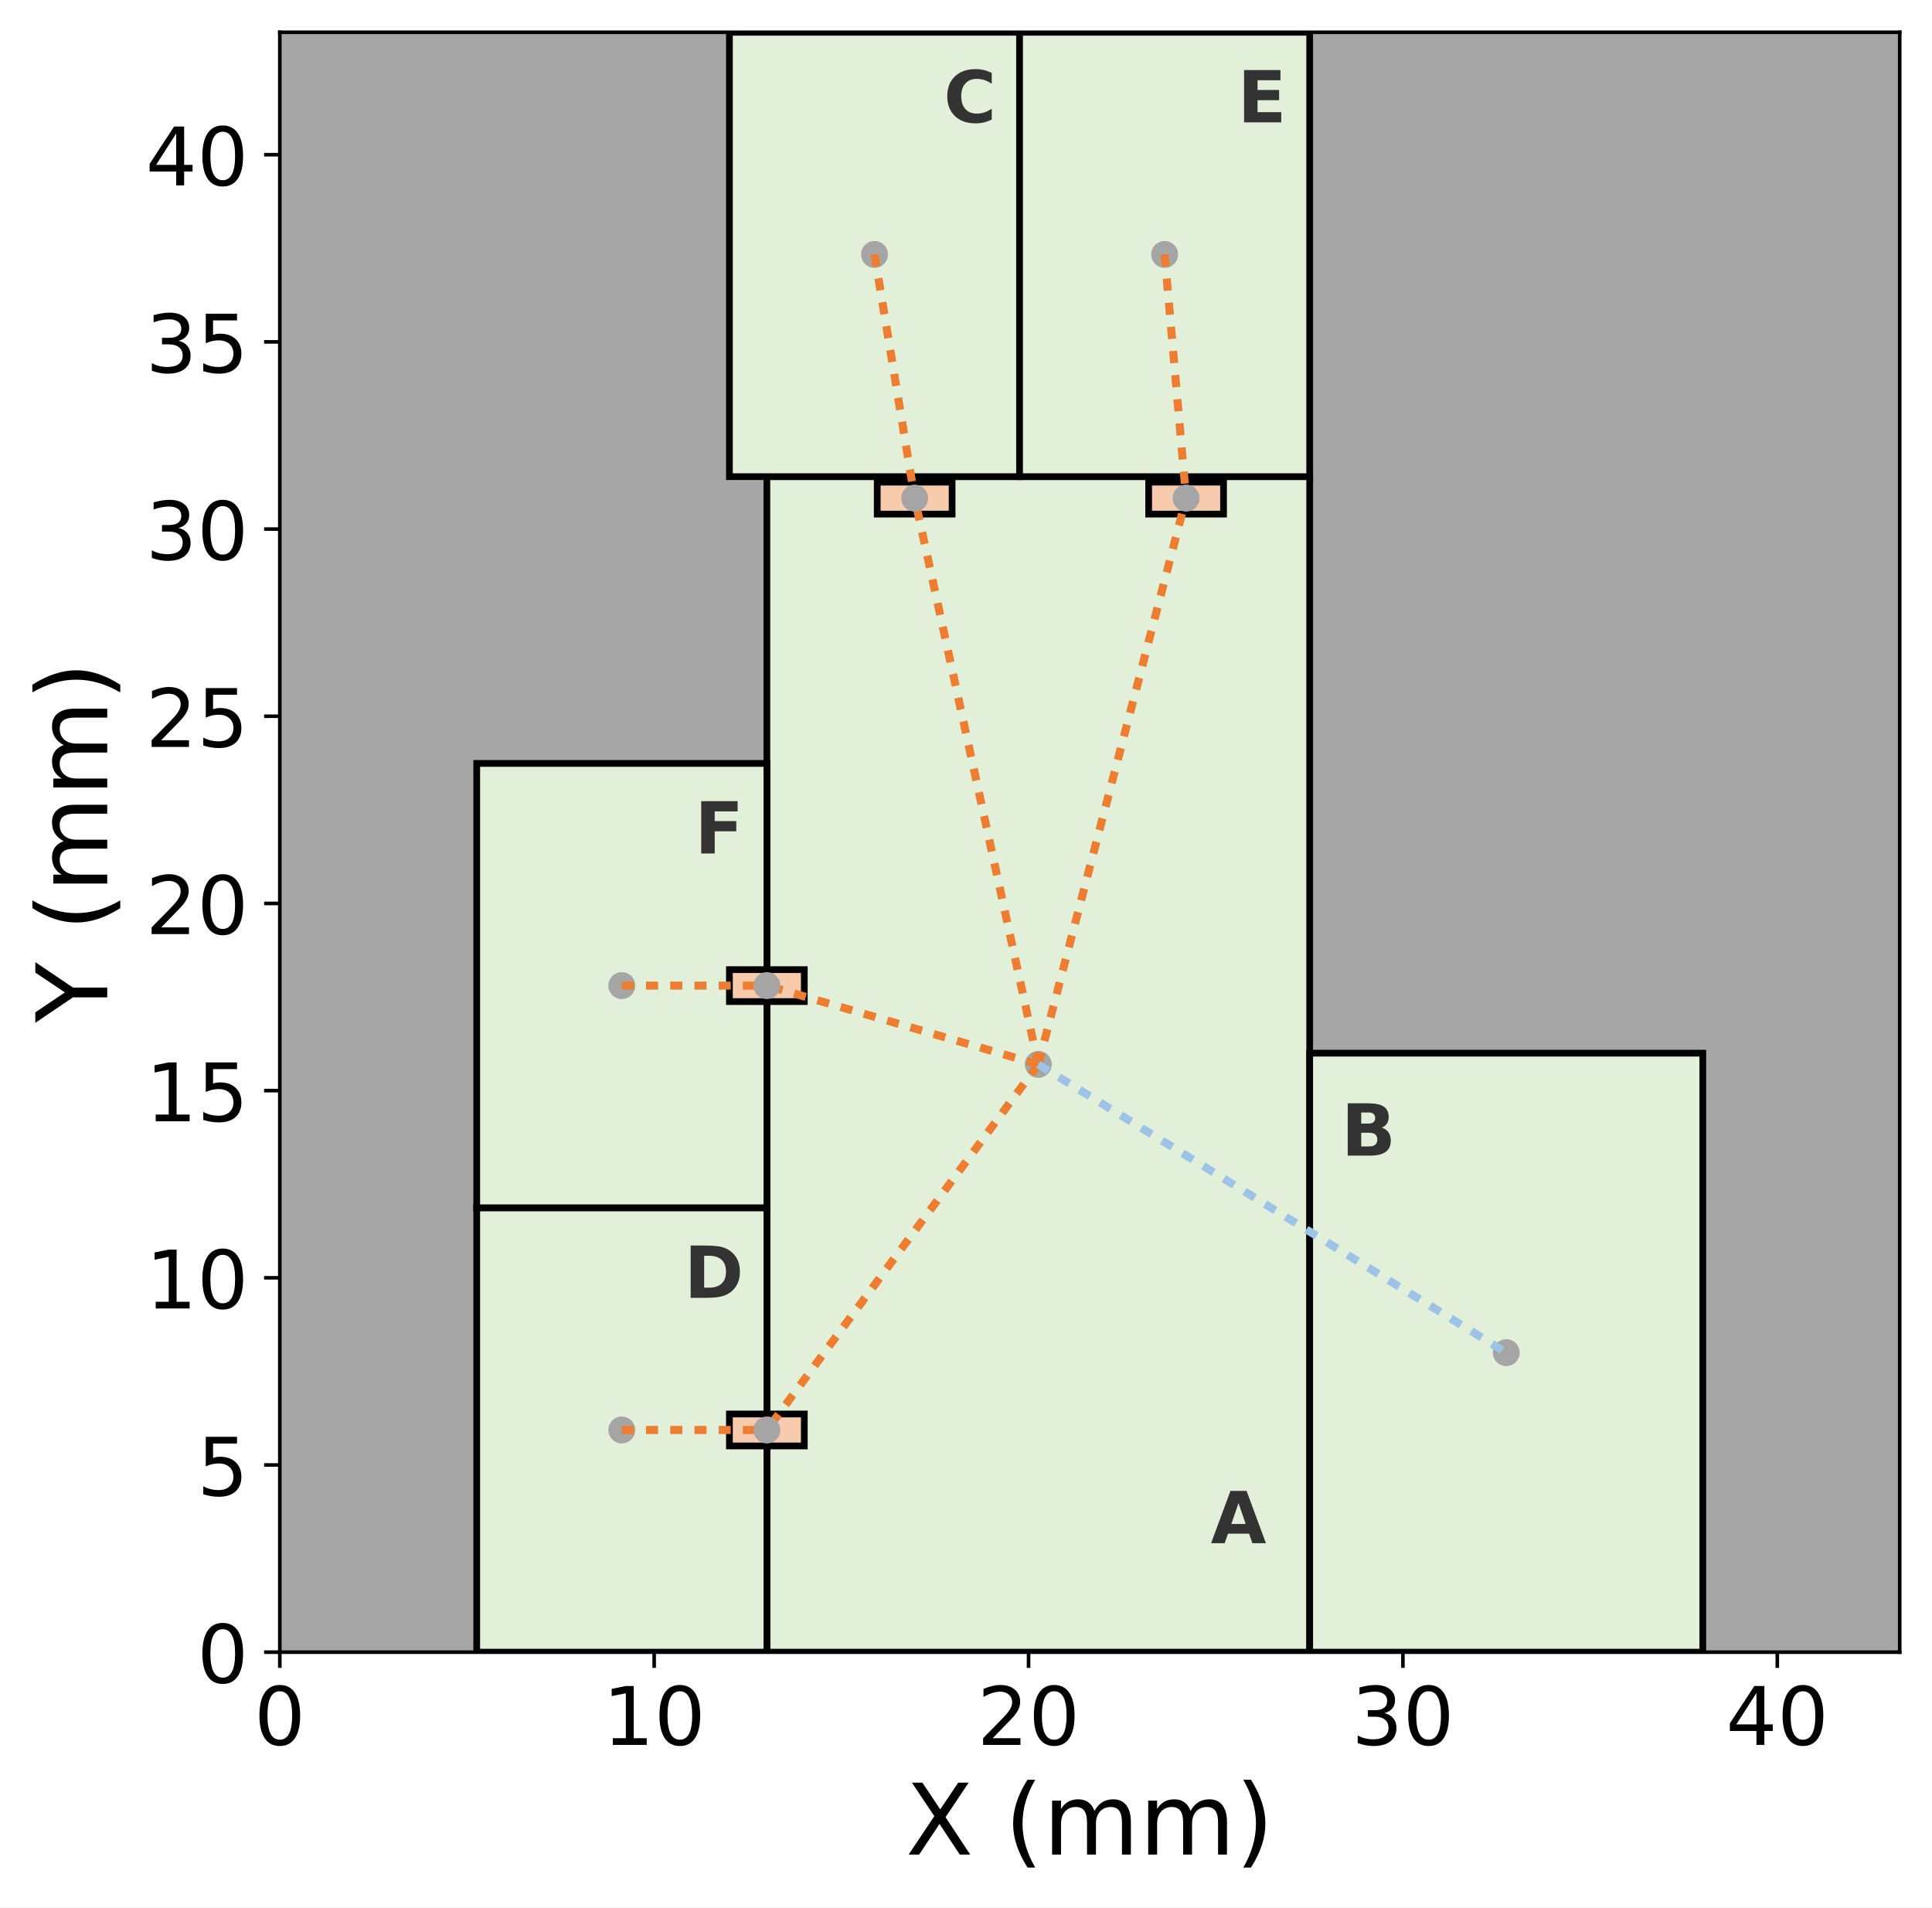
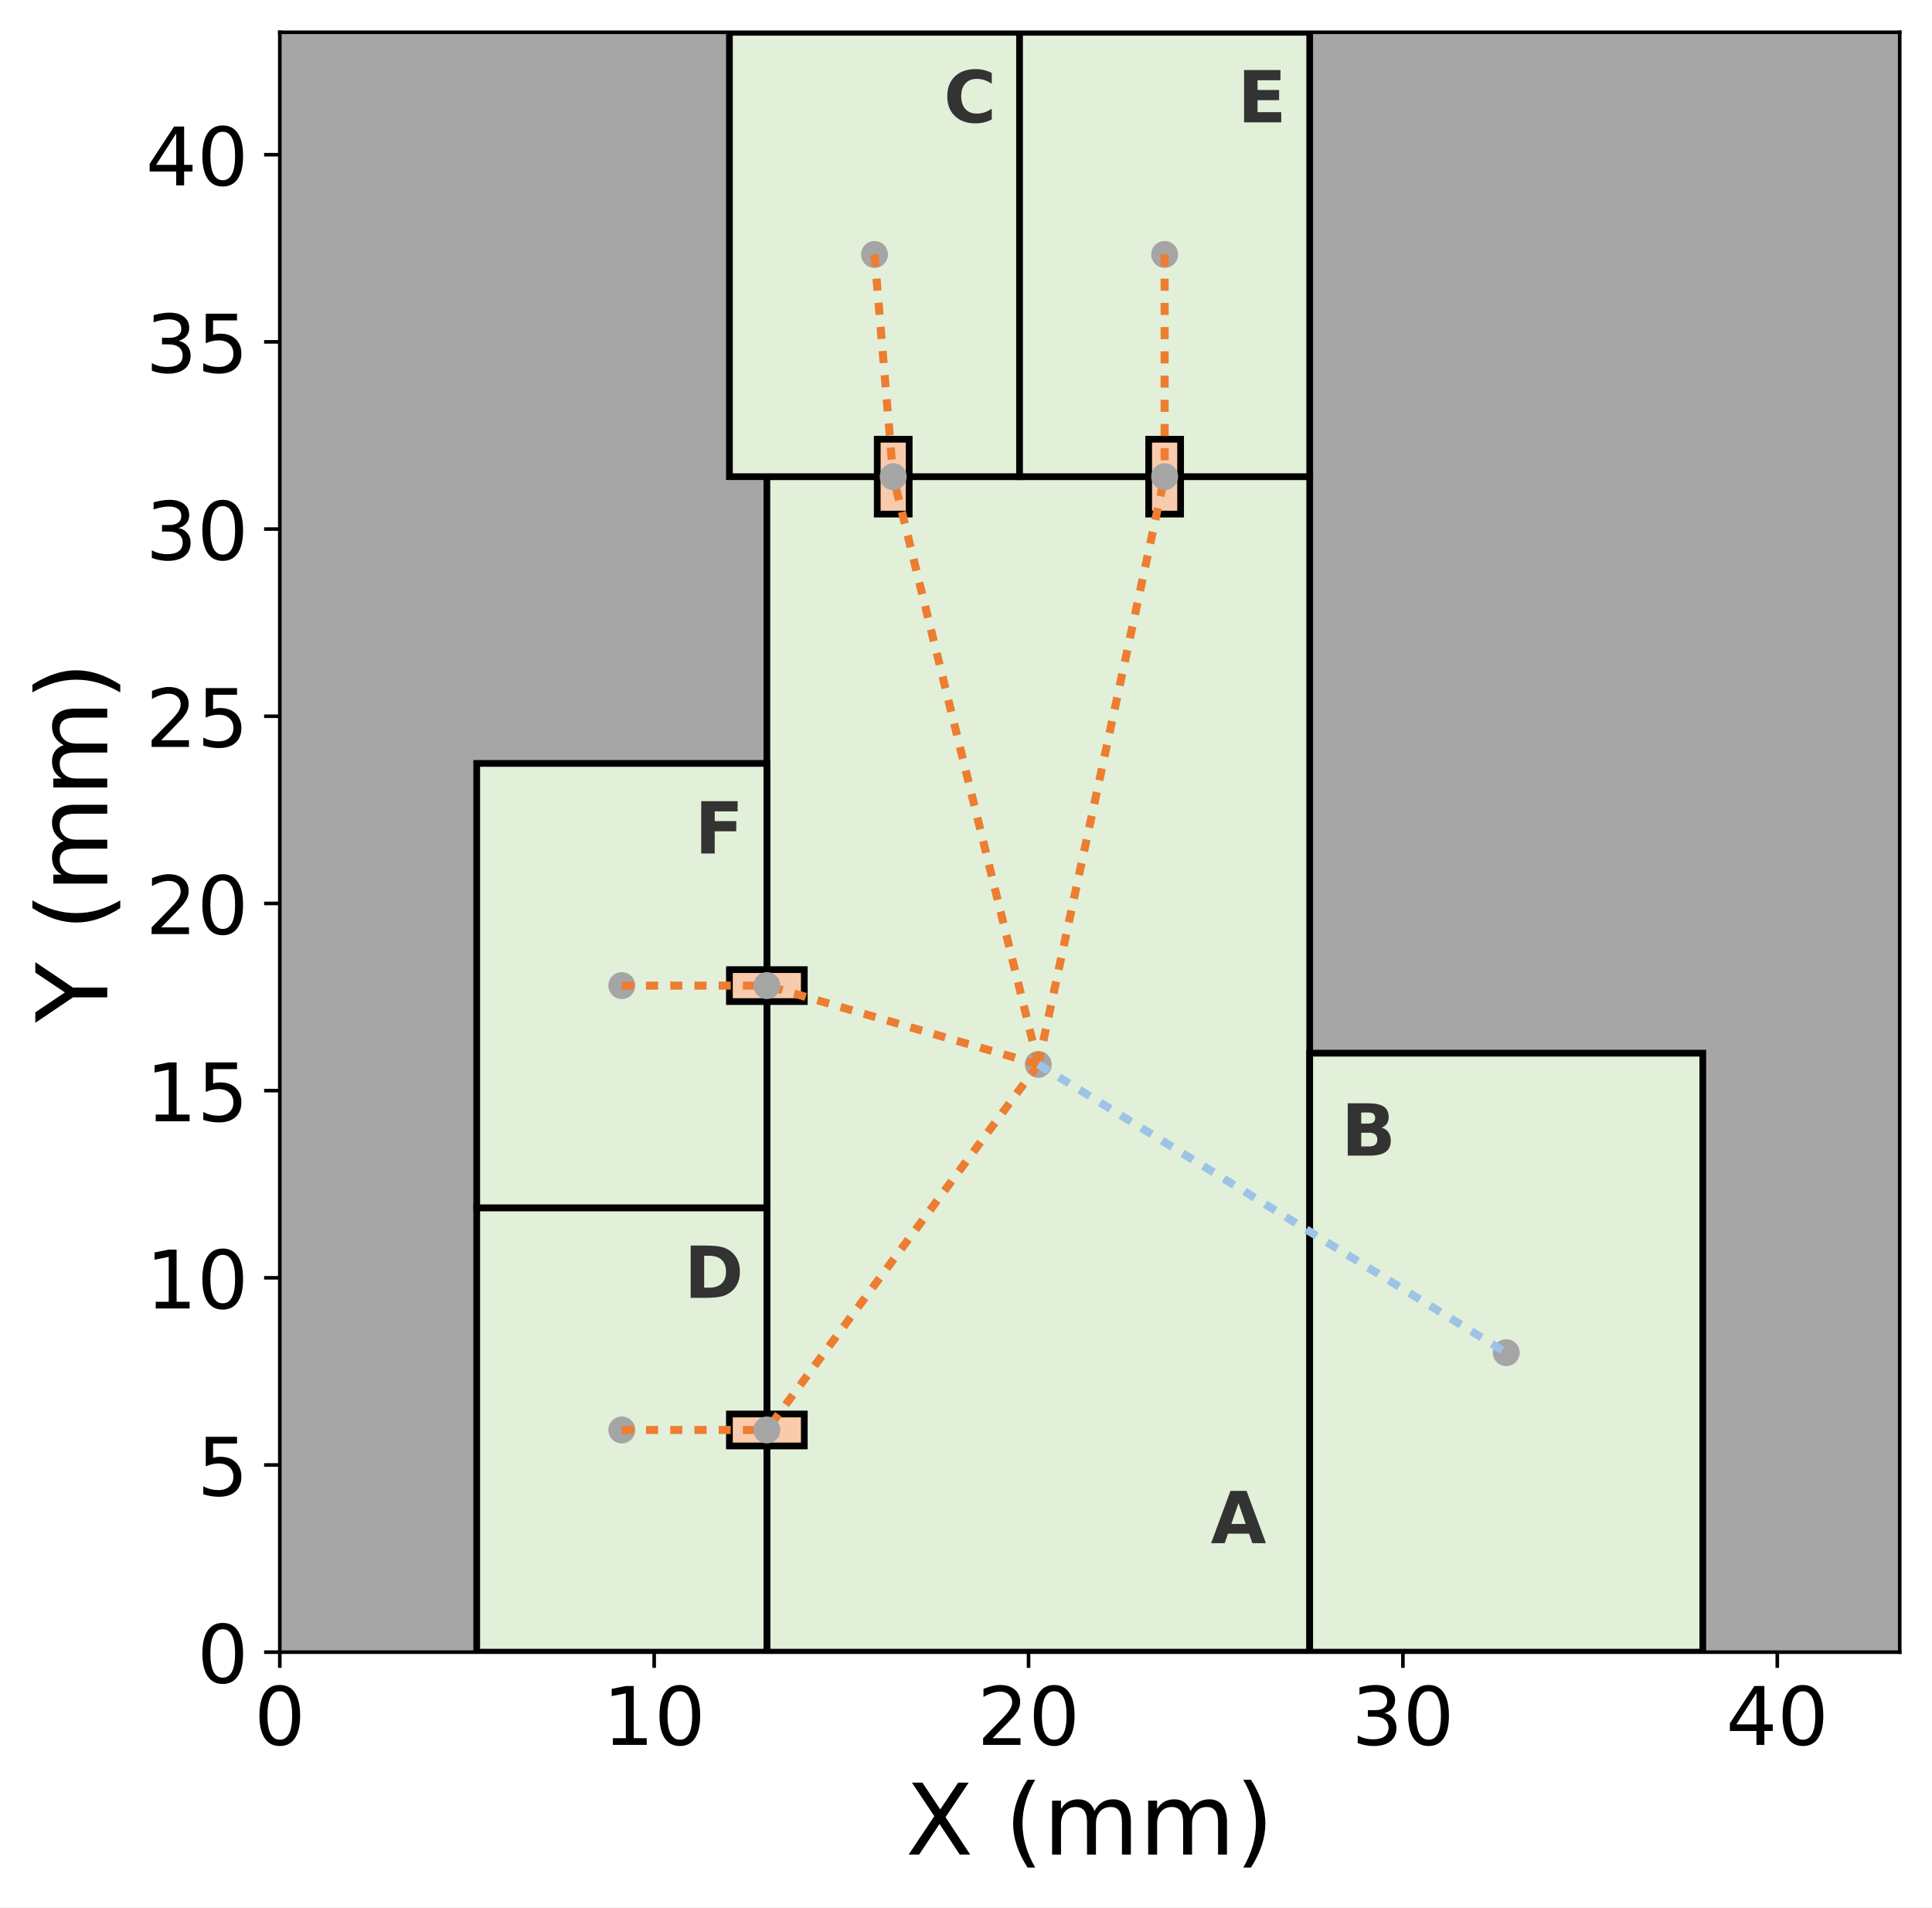
<svg xmlns="http://www.w3.org/2000/svg" xmlns:xlink="http://www.w3.org/1999/xlink" width="430.837pt" height="425.353pt" viewBox="0 0 430.837 425.353" version="1.1">
  <defs>
    <style type="text/css">*{stroke-linejoin: round; stroke-linecap: butt}</style>
  </defs>
  <g id="figure_1">
    <g id="patch_1">
      <path d="M 0 425.353  L 430.837 425.353  L 430.837 0  L 0 0  z " style="fill: #ffffff" />
    </g>
    <g id="axes_1">
      <g id="patch_2">
        <path d="M 62.397 368.44  L 423.637 368.44  L 423.637 7.2  L 62.397 7.2  z " style="fill: #a6a6a6" />
      </g>
      <g id="patch_3">
-         <path d="M 171.011 368.44  L 292.064 368.44  L 292.064 106.297  L 171.011 106.297  z " clip-path="url(#p178fffd688)" style="fill: #e2f0d9; stroke: #000000; stroke-width: 1.5; stroke-linejoin: miter" />
+         <path d="M 171.011 368.44  L 292.064 368.44  L 292.064 106.297  L 171.011 106.297  z " clip-path="url(#p32ee239217)" style="fill: #e2f0d9; stroke: #000000; stroke-width: 1.5; stroke-linejoin: miter" />
      </g>
      <g id="patch_4">
-         <path d="M 162.662 106.297  L 227.363 106.297  L 227.363 7.2  L 162.662 7.2  z " clip-path="url(#p178fffd688)" style="fill: #e2f0d9; stroke: #000000; stroke-width: 1.5; stroke-linejoin: miter" />
+         <path d="M 162.662 106.297  L 227.363 106.297  L 227.363 7.2  L 162.662 7.2  z " clip-path="url(#p32ee239217)" style="fill: #e2f0d9; stroke: #000000; stroke-width: 1.5; stroke-linejoin: miter" />
      </g>
      <g id="patch_5">
-         <path d="M 106.31 368.44  L 171.011 368.44  L 171.011 269.343  L 106.31 269.343  z " clip-path="url(#p178fffd688)" style="fill: #e2f0d9; stroke: #000000; stroke-width: 1.5; stroke-linejoin: miter" />
+         <path d="M 106.31 368.44  L 171.011 368.44  L 171.011 269.343  L 106.31 269.343  z " clip-path="url(#p32ee239217)" style="fill: #e2f0d9; stroke: #000000; stroke-width: 1.5; stroke-linejoin: miter" />
      </g>
      <g id="patch_6">
-         <path d="M 227.363 106.297  L 292.064 106.297  L 292.064 7.2  L 227.363 7.2  z " clip-path="url(#p178fffd688)" style="fill: #e2f0d9; stroke: #000000; stroke-width: 1.5; stroke-linejoin: miter" />
+         <path d="M 227.363 106.297  L 292.064 106.297  L 292.064 7.2  L 227.363 7.2  z " clip-path="url(#p32ee239217)" style="fill: #e2f0d9; stroke: #000000; stroke-width: 1.5; stroke-linejoin: miter" />
      </g>
      <g id="patch_7">
-         <path d="M 106.31 269.343  L 171.011 269.343  L 171.011 170.246  L 106.31 170.246  z " clip-path="url(#p178fffd688)" style="fill: #e2f0d9; stroke: #000000; stroke-width: 1.5; stroke-linejoin: miter" />
+         <path d="M 106.31 269.343  L 171.011 269.343  L 171.011 170.246  L 106.31 170.246  z " clip-path="url(#p32ee239217)" style="fill: #e2f0d9; stroke: #000000; stroke-width: 1.5; stroke-linejoin: miter" />
      </g>
      <g id="patch_8">
-         <path d="M 292.064 368.44  L 379.724 368.44  L 379.724 234.864  L 292.064 234.864  z " clip-path="url(#p178fffd688)" style="fill: #e2f0d9; stroke: #000000; stroke-width: 1.5; stroke-linejoin: miter" />
+         <path d="M 292.064 368.44  L 379.724 368.44  L 379.724 234.864  L 292.064 234.864  z " clip-path="url(#p32ee239217)" style="fill: #e2f0d9; stroke: #000000; stroke-width: 1.5; stroke-linejoin: miter" />
      </g>
      <g id="patch_9">
-         <path d="M 195.625 114.645  L 212.322 114.645  L 212.322 107.522  L 195.625 107.522  z " clip-path="url(#p178fffd688)" style="fill: #f8cbad; stroke: #000000; stroke-width: 1.5; stroke-linejoin: miter" />
+         <path d="M 195.625 114.645  L 202.749 114.645  L 202.749 97.948  L 195.625 97.948  z " clip-path="url(#p32ee239217)" style="fill: #f8cbad; stroke: #000000; stroke-width: 1.5; stroke-linejoin: miter" />
      </g>
      <g id="patch_10">
-         <path d="M 162.662 322.453  L 179.359 322.453  L 179.359 315.33  L 162.662 315.33  z " clip-path="url(#p178fffd688)" style="fill: #f8cbad; stroke: #000000; stroke-width: 1.5; stroke-linejoin: miter" />
+         <path d="M 162.662 322.453  L 179.359 322.453  L 179.359 315.33  L 162.662 315.33  z " clip-path="url(#p32ee239217)" style="fill: #f8cbad; stroke: #000000; stroke-width: 1.5; stroke-linejoin: miter" />
      </g>
      <g id="patch_11">
-         <path d="M 256.152 114.645  L 272.849 114.645  L 272.849 107.522  L 256.152 107.522  z " clip-path="url(#p178fffd688)" style="fill: #f8cbad; stroke: #000000; stroke-width: 1.5; stroke-linejoin: miter" />
+         <path d="M 256.152 114.645  L 263.276 114.645  L 263.276 97.948  L 256.152 97.948  z " clip-path="url(#p32ee239217)" style="fill: #f8cbad; stroke: #000000; stroke-width: 1.5; stroke-linejoin: miter" />
      </g>
      <g id="patch_12">
-         <path d="M 162.662 223.357  L 179.359 223.357  L 179.359 216.233  L 162.662 216.233  z " clip-path="url(#p178fffd688)" style="fill: #f8cbad; stroke: #000000; stroke-width: 1.5; stroke-linejoin: miter" />
+         <path d="M 162.662 223.357  L 179.359 223.357  L 179.359 216.233  L 162.662 216.233  z " clip-path="url(#p32ee239217)" style="fill: #f8cbad; stroke: #000000; stroke-width: 1.5; stroke-linejoin: miter" />
      </g>
      <g id="matplotlib.axis_1">
        <g id="xtick_1">
          <g id="line2d_1">
            <defs>
-               <path id="mcba7447854" d="M 0 0  L 0 3.5  " style="stroke: #000000; stroke-width: 0.8" />
+               <path id="m56178c12ca" d="M 0 0  L 0 3.5  " style="stroke: #000000; stroke-width: 0.8" />
            </defs>
            <g>
-               <use xlink:href="#mcba7447854" x="62.397" y="368.44" style="stroke: #000000; stroke-width: 0.8" />
+               <use xlink:href="#m56178c12ca" x="62.397" y="368.44" style="stroke: #000000; stroke-width: 0.8" />
            </g>
          </g>
          <g id="text_1">
            <g transform="translate(56.67063 389.1172) scale(0.18 -0.18)">
              <defs>
                <path id="DejaVuSans-30" d="M 2034 4250  Q 1547 4250 1301 3770  Q 1056 3291 1056 2328  Q 1056 1369 1301 889  Q 1547 409 2034 409  Q 2525 409 2770 889  Q 3016 1369 3016 2328  Q 3016 3291 2770 3770  Q 2525 4250 2034 4250  z M 2034 4750  Q 2819 4750 3233 4129  Q 3647 3509 3647 2328  Q 3647 1150 3233 529  Q 2819 -91 2034 -91  Q 1250 -91 836 529  Q 422 1150 422 2328  Q 422 3509 836 4129  Q 1250 4750 2034 4750  z " transform="scale(0.015625)" />
              </defs>
              <use xlink:href="#DejaVuSans-30" />
            </g>
          </g>
        </g>
        <g id="xtick_2">
          <g id="line2d_2">
            <g>
-               <use xlink:href="#mcba7447854" x="145.882" y="368.44" style="stroke: #000000; stroke-width: 0.8" />
+               <use xlink:href="#m56178c12ca" x="145.882" y="368.44" style="stroke: #000000; stroke-width: 0.8" />
            </g>
          </g>
          <g id="text_2">
            <g transform="translate(134.4295 389.1172) scale(0.18 -0.18)">
              <defs>
                <path id="DejaVuSans-31" d="M 794 531  L 1825 531  L 1825 4091  L 703 3866  L 703 4441  L 1819 4666  L 2450 4666  L 2450 531  L 3481 531  L 3481 0  L 794 0  L 794 531  z " transform="scale(0.015625)" />
              </defs>
              <use xlink:href="#DejaVuSans-31" />
              <use xlink:href="#DejaVuSans-30" transform="translate(63.62305 0)" />
            </g>
          </g>
        </g>
        <g id="xtick_3">
          <g id="line2d_3">
            <g>
-               <use xlink:href="#mcba7447854" x="229.367" y="368.44" style="stroke: #000000; stroke-width: 0.8" />
+               <use xlink:href="#m56178c12ca" x="229.367" y="368.44" style="stroke: #000000; stroke-width: 0.8" />
            </g>
          </g>
          <g id="text_3">
            <g transform="translate(217.9146 389.1172) scale(0.18 -0.18)">
              <defs>
                <path id="DejaVuSans-32" d="M 1228 531  L 3431 531  L 3431 0  L 469 0  L 469 531  Q 828 903 1448 1529  Q 2069 2156 2228 2338  Q 2531 2678 2651 2914  Q 2772 3150 2772 3378  Q 2772 3750 2511 3984  Q 2250 4219 1831 4219  Q 1534 4219 1204 4116  Q 875 4013 500 3803  L 500 4441  Q 881 4594 1212 4672  Q 1544 4750 1819 4750  Q 2544 4750 2975 4387  Q 3406 4025 3406 3419  Q 3406 3131 3298 2873  Q 3191 2616 2906 2266  Q 2828 2175 2409 1742  Q 1991 1309 1228 531  z " transform="scale(0.015625)" />
              </defs>
              <use xlink:href="#DejaVuSans-32" />
              <use xlink:href="#DejaVuSans-30" transform="translate(63.62305 0)" />
            </g>
          </g>
        </g>
        <g id="xtick_4">
          <g id="line2d_4">
            <g>
-               <use xlink:href="#mcba7447854" x="312.852" y="368.44" style="stroke: #000000; stroke-width: 0.8" />
+               <use xlink:href="#m56178c12ca" x="312.852" y="368.44" style="stroke: #000000; stroke-width: 0.8" />
            </g>
          </g>
          <g id="text_4">
            <g transform="translate(301.3997 389.1172) scale(0.18 -0.18)">
              <defs>
                <path id="DejaVuSans-33" d="M 2597 2516  Q 3050 2419 3304 2112  Q 3559 1806 3559 1356  Q 3559 666 3084 287  Q 2609 -91 1734 -91  Q 1441 -91 1130 -33  Q 819 25 488 141  L 488 750  Q 750 597 1062 519  Q 1375 441 1716 441  Q 2309 441 2620 675  Q 2931 909 2931 1356  Q 2931 1769 2642 2001  Q 2353 2234 1838 2234  L 1294 2234  L 1294 2753  L 1863 2753  Q 2328 2753 2575 2939  Q 2822 3125 2822 3475  Q 2822 3834 2567 4026  Q 2313 4219 1838 4219  Q 1578 4219 1281 4162  Q 984 4106 628 3988  L 628 4550  Q 988 4650 1302 4700  Q 1616 4750 1894 4750  Q 2613 4750 3031 4423  Q 3450 4097 3450 3541  Q 3450 3153 3228 2886  Q 3006 2619 2597 2516  z " transform="scale(0.015625)" />
              </defs>
              <use xlink:href="#DejaVuSans-33" />
              <use xlink:href="#DejaVuSans-30" transform="translate(63.62305 0)" />
            </g>
          </g>
        </g>
        <g id="xtick_5">
          <g id="line2d_5">
            <g>
-               <use xlink:href="#mcba7447854" x="396.337" y="368.44" style="stroke: #000000; stroke-width: 0.8" />
+               <use xlink:href="#m56178c12ca" x="396.337" y="368.44" style="stroke: #000000; stroke-width: 0.8" />
            </g>
          </g>
          <g id="text_5">
            <g transform="translate(384.8847 389.1172) scale(0.18 -0.18)">
              <defs>
                <path id="DejaVuSans-34" d="M 2419 4116  L 825 1625  L 2419 1625  L 2419 4116  z M 2253 4666  L 3047 4666  L 3047 1625  L 3713 1625  L 3713 1100  L 3047 1100  L 3047 0  L 2419 0  L 2419 1100  L 313 1100  L 313 1709  L 2253 4666  z " transform="scale(0.015625)" />
              </defs>
              <use xlink:href="#DejaVuSans-34" />
              <use xlink:href="#DejaVuSans-30" transform="translate(63.62305 0)" />
            </g>
          </g>
        </g>
        <g id="text_6">
          <g transform="translate(201.9731 413.5772) scale(0.22 -0.22)">
            <defs>
              <path id="DejaVuSans-58" d="M 403 4666  L 1081 4666  L 2241 2931  L 3406 4666  L 4084 4666  L 2584 2425  L 4184 0  L 3506 0  L 2194 1984  L 872 0  L 191 0  L 1856 2491  L 403 4666  z " transform="scale(0.015625)" />
              <path id="DejaVuSans-20" transform="scale(0.015625)" />
              <path id="DejaVuSans-28" d="M 1984 4856  Q 1566 4138 1362 3434  Q 1159 2731 1159 2009  Q 1159 1288 1364 580  Q 1569 -128 1984 -844  L 1484 -844  Q 1016 -109 783 600  Q 550 1309 550 2009  Q 550 2706 781 3412  Q 1013 4119 1484 4856  L 1984 4856  z " transform="scale(0.015625)" />
              <path id="DejaVuSans-6d" d="M 3328 2828  Q 3544 3216 3844 3400  Q 4144 3584 4550 3584  Q 5097 3584 5394 3201  Q 5691 2819 5691 2113  L 5691 0  L 5113 0  L 5113 2094  Q 5113 2597 4934 2840  Q 4756 3084 4391 3084  Q 3944 3084 3684 2787  Q 3425 2491 3425 1978  L 3425 0  L 2847 0  L 2847 2094  Q 2847 2600 2669 2842  Q 2491 3084 2119 3084  Q 1678 3084 1418 2786  Q 1159 2488 1159 1978  L 1159 0  L 581 0  L 581 3500  L 1159 3500  L 1159 2956  Q 1356 3278 1631 3431  Q 1906 3584 2284 3584  Q 2666 3584 2933 3390  Q 3200 3197 3328 2828  z " transform="scale(0.015625)" />
              <path id="DejaVuSans-29" d="M 513 4856  L 1013 4856  Q 1481 4119 1714 3412  Q 1947 2706 1947 2009  Q 1947 1309 1714 600  Q 1481 -109 1013 -844  L 513 -844  Q 928 -128 1133 580  Q 1338 1288 1338 2009  Q 1338 2731 1133 3434  Q 928 4138 513 4856  z " transform="scale(0.015625)" />
            </defs>
            <use xlink:href="#DejaVuSans-58" />
            <use xlink:href="#DejaVuSans-20" transform="translate(68.50586 0)" />
            <use xlink:href="#DejaVuSans-28" transform="translate(100.293 0)" />
            <use xlink:href="#DejaVuSans-6d" transform="translate(139.3066 0)" />
            <use xlink:href="#DejaVuSans-6d" transform="translate(236.7188 0)" />
            <use xlink:href="#DejaVuSans-29" transform="translate(334.1309 0)" />
          </g>
        </g>
      </g>
      <g id="matplotlib.axis_2">
        <g id="ytick_1">
          <g id="line2d_6">
            <defs>
-               <path id="me150ea2fb9" d="M 0 0  L -3.5 0  " style="stroke: #000000; stroke-width: 0.8" />
+               <path id="m5709288d6a" d="M 0 0  L -3.5 0  " style="stroke: #000000; stroke-width: 0.8" />
            </defs>
            <g>
-               <use xlink:href="#me150ea2fb9" x="62.397" y="368.44" style="stroke: #000000; stroke-width: 0.8" />
+               <use xlink:href="#m5709288d6a" x="62.397" y="368.44" style="stroke: #000000; stroke-width: 0.8" />
            </g>
          </g>
          <g id="text_7">
            <g transform="translate(43.94438 375.2786) scale(0.18 -0.18)">
              <use xlink:href="#DejaVuSans-30" />
            </g>
          </g>
        </g>
        <g id="ytick_2">
          <g id="line2d_7">
            <g>
-               <use xlink:href="#me150ea2fb9" x="62.397" y="326.697" style="stroke: #000000; stroke-width: 0.8" />
+               <use xlink:href="#m5709288d6a" x="62.397" y="326.697" style="stroke: #000000; stroke-width: 0.8" />
            </g>
          </g>
          <g id="text_8">
            <g transform="translate(43.94438 333.536) scale(0.18 -0.18)">
              <defs>
                <path id="DejaVuSans-35" d="M 691 4666  L 3169 4666  L 3169 4134  L 1269 4134  L 1269 2991  Q 1406 3038 1543 3061  Q 1681 3084 1819 3084  Q 2600 3084 3056 2656  Q 3513 2228 3513 1497  Q 3513 744 3044 326  Q 2575 -91 1722 -91  Q 1428 -91 1123 -41  Q 819 9 494 109  L 494 744  Q 775 591 1075 516  Q 1375 441 1709 441  Q 2250 441 2565 725  Q 2881 1009 2881 1497  Q 2881 1984 2565 2268  Q 2250 2553 1709 2553  Q 1456 2553 1204 2497  Q 953 2441 691 2322  L 691 4666  z " transform="scale(0.015625)" />
              </defs>
              <use xlink:href="#DejaVuSans-35" />
            </g>
          </g>
        </g>
        <g id="ytick_3">
          <g id="line2d_8">
            <g>
-               <use xlink:href="#me150ea2fb9" x="62.397" y="284.955" style="stroke: #000000; stroke-width: 0.8" />
+               <use xlink:href="#m5709288d6a" x="62.397" y="284.955" style="stroke: #000000; stroke-width: 0.8" />
            </g>
          </g>
          <g id="text_9">
            <g transform="translate(32.49188 291.7935) scale(0.18 -0.18)">
              <use xlink:href="#DejaVuSans-31" />
              <use xlink:href="#DejaVuSans-30" transform="translate(63.62305 0)" />
            </g>
          </g>
        </g>
        <g id="ytick_4">
          <g id="line2d_9">
            <g>
-               <use xlink:href="#me150ea2fb9" x="62.397" y="243.212" style="stroke: #000000; stroke-width: 0.8" />
+               <use xlink:href="#m5709288d6a" x="62.397" y="243.212" style="stroke: #000000; stroke-width: 0.8" />
            </g>
          </g>
          <g id="text_10">
            <g transform="translate(32.49188 250.051) scale(0.18 -0.18)">
              <use xlink:href="#DejaVuSans-31" />
              <use xlink:href="#DejaVuSans-35" transform="translate(63.62305 0)" />
            </g>
          </g>
        </g>
        <g id="ytick_5">
          <g id="line2d_10">
            <g>
-               <use xlink:href="#me150ea2fb9" x="62.397" y="201.47" style="stroke: #000000; stroke-width: 0.8" />
+               <use xlink:href="#m5709288d6a" x="62.397" y="201.47" style="stroke: #000000; stroke-width: 0.8" />
            </g>
          </g>
          <g id="text_11">
            <g transform="translate(32.49188 208.3084) scale(0.18 -0.18)">
              <use xlink:href="#DejaVuSans-32" />
              <use xlink:href="#DejaVuSans-30" transform="translate(63.62305 0)" />
            </g>
          </g>
        </g>
        <g id="ytick_6">
          <g id="line2d_11">
            <g>
-               <use xlink:href="#me150ea2fb9" x="62.397" y="159.727" style="stroke: #000000; stroke-width: 0.8" />
+               <use xlink:href="#m5709288d6a" x="62.397" y="159.727" style="stroke: #000000; stroke-width: 0.8" />
            </g>
          </g>
          <g id="text_12">
            <g transform="translate(32.49188 166.5659) scale(0.18 -0.18)">
              <use xlink:href="#DejaVuSans-32" />
              <use xlink:href="#DejaVuSans-35" transform="translate(63.62305 0)" />
            </g>
          </g>
        </g>
        <g id="ytick_7">
          <g id="line2d_12">
            <g>
-               <use xlink:href="#me150ea2fb9" x="62.397" y="117.985" style="stroke: #000000; stroke-width: 0.8" />
+               <use xlink:href="#m5709288d6a" x="62.397" y="117.985" style="stroke: #000000; stroke-width: 0.8" />
            </g>
          </g>
          <g id="text_13">
            <g transform="translate(32.49188 124.8233) scale(0.18 -0.18)">
              <use xlink:href="#DejaVuSans-33" />
              <use xlink:href="#DejaVuSans-30" transform="translate(63.62305 0)" />
            </g>
          </g>
        </g>
        <g id="ytick_8">
          <g id="line2d_13">
            <g>
-               <use xlink:href="#me150ea2fb9" x="62.397" y="76.242" style="stroke: #000000; stroke-width: 0.8" />
+               <use xlink:href="#m5709288d6a" x="62.397" y="76.242" style="stroke: #000000; stroke-width: 0.8" />
            </g>
          </g>
          <g id="text_14">
            <g transform="translate(32.49188 83.08077) scale(0.18 -0.18)">
              <use xlink:href="#DejaVuSans-33" />
              <use xlink:href="#DejaVuSans-35" transform="translate(63.62305 0)" />
            </g>
          </g>
        </g>
        <g id="ytick_9">
          <g id="line2d_14">
            <g>
-               <use xlink:href="#me150ea2fb9" x="62.397" y="34.5" style="stroke: #000000; stroke-width: 0.8" />
+               <use xlink:href="#m5709288d6a" x="62.397" y="34.5" style="stroke: #000000; stroke-width: 0.8" />
            </g>
          </g>
          <g id="text_15">
            <g transform="translate(32.49188 41.33822) scale(0.18 -0.18)">
              <use xlink:href="#DejaVuSans-34" />
              <use xlink:href="#DejaVuSans-30" transform="translate(63.62305 0)" />
            </g>
          </g>
        </g>
        <g id="text_16">
          <g transform="translate(23.91656 228.0473) rotate(-90) scale(0.22 -0.22)">
            <defs>
              <path id="DejaVuSans-59" d="M -13 4666  L 666 4666  L 1959 2747  L 3244 4666  L 3922 4666  L 2272 2222  L 2272 0  L 1638 0  L 1638 2222  L -13 4666  z " transform="scale(0.015625)" />
            </defs>
            <use xlink:href="#DejaVuSans-59" />
            <use xlink:href="#DejaVuSans-20" transform="translate(61.08398 0)" />
            <use xlink:href="#DejaVuSans-28" transform="translate(92.87109 0)" />
            <use xlink:href="#DejaVuSans-6d" transform="translate(131.8848 0)" />
            <use xlink:href="#DejaVuSans-6d" transform="translate(229.2969 0)" />
            <use xlink:href="#DejaVuSans-29" transform="translate(326.709 0)" />
          </g>
        </g>
      </g>
      <g id="line2d_15">
-         <path d="M 231.538 237.368  " clip-path="url(#p178fffd688)" style="fill: none; stroke: #a5a5a5; stroke-width: 1.5; stroke-linecap: square" />
+         <path d="M 231.538 237.368  " clip-path="url(#p32ee239217)" style="fill: none; stroke: #a5a5a5; stroke-width: 1.5; stroke-linecap: square" />
        <defs>
-           <path id="mcacc36de8c" d="M 0 3  C 0.796 3 1.559 2.684 2.121 2.121  C 2.684 1.559 3 0.796 3 0  C 3 -0.796 2.684 -1.559 2.121 -2.121  C 1.559 -2.684 0.796 -3 0 -3  C -0.796 -3 -1.559 -2.684 -2.121 -2.121  C -2.684 -1.559 -3 -0.796 -3 0  C -3 0.796 -2.684 1.559 -2.121 2.121  C -1.559 2.684 -0.796 3 0 3  z " />
+           <path id="m1d0721f6f8" d="M 0 3  C 0.796 3 1.559 2.684 2.121 2.121  C 2.684 1.559 3 0.796 3 0  C 3 -0.796 2.684 -1.559 2.121 -2.121  C 1.559 -2.684 0.796 -3 0 -3  C -0.796 -3 -1.559 -2.684 -2.121 -2.121  C -2.684 -1.559 -3 -0.796 -3 0  C -3 0.796 -2.684 1.559 -2.121 2.121  C -1.559 2.684 -0.796 3 0 3  z " />
        </defs>
-         <g clip-path="url(#p178fffd688)">
-           <use xlink:href="#mcacc36de8c" x="231.538" y="237.368" style="fill: #a5a5a5" />
+         <g clip-path="url(#p32ee239217)">
+           <use xlink:href="#m1d0721f6f8" x="231.538" y="237.368" style="fill: #a5a5a5" />
        </g>
      </g>
      <g id="line2d_16">
-         <path d="M 195.013 56.748  " clip-path="url(#p178fffd688)" style="fill: none; stroke: #a5a5a5; stroke-width: 1.5; stroke-linecap: square" />
-         <g clip-path="url(#p178fffd688)">
-           <use xlink:href="#mcacc36de8c" x="195.013" y="56.748" style="fill: #a5a5a5" />
+         <path d="M 195.013 56.748  " clip-path="url(#p32ee239217)" style="fill: none; stroke: #a5a5a5; stroke-width: 1.5; stroke-linecap: square" />
+         <g clip-path="url(#p32ee239217)">
+           <use xlink:href="#m1d0721f6f8" x="195.013" y="56.748" style="fill: #a5a5a5" />
        </g>
      </g>
      <g id="line2d_17">
-         <path d="M 138.661 318.892  " clip-path="url(#p178fffd688)" style="fill: none; stroke: #a5a5a5; stroke-width: 1.5; stroke-linecap: square" />
-         <g clip-path="url(#p178fffd688)">
-           <use xlink:href="#mcacc36de8c" x="138.661" y="318.892" style="fill: #a5a5a5" />
+         <path d="M 138.661 318.892  " clip-path="url(#p32ee239217)" style="fill: none; stroke: #a5a5a5; stroke-width: 1.5; stroke-linecap: square" />
+         <g clip-path="url(#p32ee239217)">
+           <use xlink:href="#m1d0721f6f8" x="138.661" y="318.892" style="fill: #a5a5a5" />
        </g>
      </g>
      <g id="line2d_18">
-         <path d="M 259.714 56.748  " clip-path="url(#p178fffd688)" style="fill: none; stroke: #a5a5a5; stroke-width: 1.5; stroke-linecap: square" />
-         <g clip-path="url(#p178fffd688)">
-           <use xlink:href="#mcacc36de8c" x="259.714" y="56.748" style="fill: #a5a5a5" />
+         <path d="M 259.714 56.748  " clip-path="url(#p32ee239217)" style="fill: none; stroke: #a5a5a5; stroke-width: 1.5; stroke-linecap: square" />
+         <g clip-path="url(#p32ee239217)">
+           <use xlink:href="#m1d0721f6f8" x="259.714" y="56.748" style="fill: #a5a5a5" />
        </g>
      </g>
      <g id="line2d_19">
-         <path d="M 138.661 219.795  " clip-path="url(#p178fffd688)" style="fill: none; stroke: #a5a5a5; stroke-width: 1.5; stroke-linecap: square" />
-         <g clip-path="url(#p178fffd688)">
-           <use xlink:href="#mcacc36de8c" x="138.661" y="219.795" style="fill: #a5a5a5" />
+         <path d="M 138.661 219.795  " clip-path="url(#p32ee239217)" style="fill: none; stroke: #a5a5a5; stroke-width: 1.5; stroke-linecap: square" />
+         <g clip-path="url(#p32ee239217)">
+           <use xlink:href="#m1d0721f6f8" x="138.661" y="219.795" style="fill: #a5a5a5" />
        </g>
      </g>
      <g id="line2d_20">
-         <path d="M 335.894 301.652  " clip-path="url(#p178fffd688)" style="fill: none; stroke: #a5a5a5; stroke-width: 1.5; stroke-linecap: square" />
-         <g clip-path="url(#p178fffd688)">
-           <use xlink:href="#mcacc36de8c" x="335.894" y="301.652" style="fill: #a5a5a5" />
+         <path d="M 335.894 301.652  " clip-path="url(#p32ee239217)" style="fill: none; stroke: #a5a5a5; stroke-width: 1.5; stroke-linecap: square" />
+         <g clip-path="url(#p32ee239217)">
+           <use xlink:href="#m1d0721f6f8" x="335.894" y="301.652" style="fill: #a5a5a5" />
        </g>
      </g>
      <g id="line2d_21">
-         <path d="M 231.538 237.368  L 203.974 111.083  " clip-path="url(#p178fffd688)" style="fill: none; stroke-dasharray: 2.7,2.7; stroke-dashoffset: 0; stroke: #ed7d31; stroke-width: 1.8" />
+         <path d="M 231.538 237.368  L 199.187 106.297  " clip-path="url(#p32ee239217)" style="fill: none; stroke-dasharray: 2.7,2.7; stroke-dashoffset: 0; stroke: #ed7d31; stroke-width: 1.8" />
      </g>
      <g id="line2d_22">
-         <path d="M 195.013 56.748  L 203.974 111.083  " clip-path="url(#p178fffd688)" style="fill: none; stroke-dasharray: 2.7,2.7; stroke-dashoffset: 0; stroke: #ed7d31; stroke-width: 1.8" />
+         <path d="M 195.013 56.748  L 199.187 106.297  " clip-path="url(#p32ee239217)" style="fill: none; stroke-dasharray: 2.7,2.7; stroke-dashoffset: 0; stroke: #ed7d31; stroke-width: 1.8" />
      </g>
      <g id="line2d_23">
-         <path d="M 203.974 111.083  " clip-path="url(#p178fffd688)" style="fill: none; stroke: #a5a5a5; stroke-width: 1.5; stroke-linecap: square" />
-         <g clip-path="url(#p178fffd688)">
-           <use xlink:href="#mcacc36de8c" x="203.974" y="111.083" style="fill: #a5a5a5" />
+         <path d="M 199.187 106.297  " clip-path="url(#p32ee239217)" style="fill: none; stroke: #a5a5a5; stroke-width: 1.5; stroke-linecap: square" />
+         <g clip-path="url(#p32ee239217)">
+           <use xlink:href="#m1d0721f6f8" x="199.187" y="106.297" style="fill: #a5a5a5" />
        </g>
      </g>
      <g id="line2d_24">
-         <path d="M 231.538 237.368  L 171.011 318.892  " clip-path="url(#p178fffd688)" style="fill: none; stroke-dasharray: 2.7,2.7; stroke-dashoffset: 0; stroke: #ed7d31; stroke-width: 1.8" />
+         <path d="M 231.538 237.368  L 171.011 318.892  " clip-path="url(#p32ee239217)" style="fill: none; stroke-dasharray: 2.7,2.7; stroke-dashoffset: 0; stroke: #ed7d31; stroke-width: 1.8" />
      </g>
      <g id="line2d_25">
-         <path d="M 138.661 318.892  L 171.011 318.892  " clip-path="url(#p178fffd688)" style="fill: none; stroke-dasharray: 2.7,2.7; stroke-dashoffset: 0; stroke: #ed7d31; stroke-width: 1.8" />
+         <path d="M 138.661 318.892  L 171.011 318.892  " clip-path="url(#p32ee239217)" style="fill: none; stroke-dasharray: 2.7,2.7; stroke-dashoffset: 0; stroke: #ed7d31; stroke-width: 1.8" />
      </g>
      <g id="line2d_26">
-         <path d="M 171.011 318.892  " clip-path="url(#p178fffd688)" style="fill: none; stroke: #a5a5a5; stroke-width: 1.5; stroke-linecap: square" />
-         <g clip-path="url(#p178fffd688)">
-           <use xlink:href="#mcacc36de8c" x="171.011" y="318.892" style="fill: #a5a5a5" />
+         <path d="M 171.011 318.892  " clip-path="url(#p32ee239217)" style="fill: none; stroke: #a5a5a5; stroke-width: 1.5; stroke-linecap: square" />
+         <g clip-path="url(#p32ee239217)">
+           <use xlink:href="#m1d0721f6f8" x="171.011" y="318.892" style="fill: #a5a5a5" />
        </g>
      </g>
      <g id="line2d_27">
-         <path d="M 231.538 237.368  L 264.501 111.083  " clip-path="url(#p178fffd688)" style="fill: none; stroke-dasharray: 2.7,2.7; stroke-dashoffset: 0; stroke: #ed7d31; stroke-width: 1.8" />
+         <path d="M 231.538 237.368  L 259.714 106.297  " clip-path="url(#p32ee239217)" style="fill: none; stroke-dasharray: 2.7,2.7; stroke-dashoffset: 0; stroke: #ed7d31; stroke-width: 1.8" />
      </g>
      <g id="line2d_28">
-         <path d="M 259.714 56.748  L 264.501 111.083  " clip-path="url(#p178fffd688)" style="fill: none; stroke-dasharray: 2.7,2.7; stroke-dashoffset: 0; stroke: #ed7d31; stroke-width: 1.8" />
+         <path d="M 259.714 56.748  L 259.714 106.297  " clip-path="url(#p32ee239217)" style="fill: none; stroke-dasharray: 2.7,2.7; stroke-dashoffset: 0; stroke: #ed7d31; stroke-width: 1.8" />
      </g>
      <g id="line2d_29">
-         <path d="M 264.501 111.083  " clip-path="url(#p178fffd688)" style="fill: none; stroke: #a5a5a5; stroke-width: 1.5; stroke-linecap: square" />
-         <g clip-path="url(#p178fffd688)">
-           <use xlink:href="#mcacc36de8c" x="264.501" y="111.083" style="fill: #a5a5a5" />
+         <path d="M 259.714 106.297  " clip-path="url(#p32ee239217)" style="fill: none; stroke: #a5a5a5; stroke-width: 1.5; stroke-linecap: square" />
+         <g clip-path="url(#p32ee239217)">
+           <use xlink:href="#m1d0721f6f8" x="259.714" y="106.297" style="fill: #a5a5a5" />
        </g>
      </g>
      <g id="line2d_30">
-         <path d="M 231.538 237.368  L 171.011 219.795  " clip-path="url(#p178fffd688)" style="fill: none; stroke-dasharray: 2.7,2.7; stroke-dashoffset: 0; stroke: #ed7d31; stroke-width: 1.8" />
+         <path d="M 231.538 237.368  L 171.011 219.795  " clip-path="url(#p32ee239217)" style="fill: none; stroke-dasharray: 2.7,2.7; stroke-dashoffset: 0; stroke: #ed7d31; stroke-width: 1.8" />
      </g>
      <g id="line2d_31">
-         <path d="M 138.661 219.795  L 171.011 219.795  " clip-path="url(#p178fffd688)" style="fill: none; stroke-dasharray: 2.7,2.7; stroke-dashoffset: 0; stroke: #ed7d31; stroke-width: 1.8" />
+         <path d="M 138.661 219.795  L 171.011 219.795  " clip-path="url(#p32ee239217)" style="fill: none; stroke-dasharray: 2.7,2.7; stroke-dashoffset: 0; stroke: #ed7d31; stroke-width: 1.8" />
      </g>
      <g id="line2d_32">
-         <path d="M 171.011 219.795  " clip-path="url(#p178fffd688)" style="fill: none; stroke: #a5a5a5; stroke-width: 1.5; stroke-linecap: square" />
-         <g clip-path="url(#p178fffd688)">
-           <use xlink:href="#mcacc36de8c" x="171.011" y="219.795" style="fill: #a5a5a5" />
+         <path d="M 171.011 219.795  " clip-path="url(#p32ee239217)" style="fill: none; stroke: #a5a5a5; stroke-width: 1.5; stroke-linecap: square" />
+         <g clip-path="url(#p32ee239217)">
+           <use xlink:href="#m1d0721f6f8" x="171.011" y="219.795" style="fill: #a5a5a5" />
        </g>
      </g>
      <g id="line2d_33">
-         <path d="M 231.538 237.368  L 335.894 301.652  " clip-path="url(#p178fffd688)" style="fill: none; stroke-dasharray: 2.7,2.7; stroke-dashoffset: 0; stroke: #9dc3e6; stroke-width: 1.8" />
+         <path d="M 231.538 237.368  L 335.894 301.652  " clip-path="url(#p32ee239217)" style="fill: none; stroke-dasharray: 2.7,2.7; stroke-dashoffset: 0; stroke: #9dc3e6; stroke-width: 1.8" />
      </g>
      <g id="patch_13">
        <path d="M 62.397 368.44  L 62.397 7.2  " style="fill: none; stroke: #000000; stroke-width: 0.8; stroke-linejoin: miter; stroke-linecap: square" />
      </g>
      <g id="patch_14">
        <path d="M 423.637 368.44  L 423.637 7.2  " style="fill: none; stroke: #000000; stroke-width: 0.8; stroke-linejoin: miter; stroke-linecap: square" />
      </g>
      <g id="patch_15">
        <path d="M 62.397 368.44  L 423.637 368.44  " style="fill: none; stroke: #000000; stroke-width: 0.8; stroke-linejoin: miter; stroke-linecap: square" />
      </g>
      <g id="patch_16">
        <path d="M 62.397 7.2  L 423.637 7.2  " style="fill: none; stroke: #000000; stroke-width: 0.8; stroke-linejoin: miter; stroke-linecap: square" />
      </g>
      <g id="text_17">
        <g style="fill: #333333" transform="translate(269.9976 344.141) scale(0.16 -0.16)">
          <defs>
            <path id="DejaVuSans-Bold-41" d="M 3419 850  L 1538 850  L 1241 0  L 31 0  L 1759 4666  L 3194 4666  L 4922 0  L 3713 0  L 3419 850  z M 1838 1716  L 3116 1716  L 2478 3572  L 1838 1716  z " transform="scale(0.015625)" />
          </defs>
          <use xlink:href="#DejaVuSans-Bold-41" />
        </g>
      </g>
      <g id="text_18">
        <g style="fill: #333333" transform="translate(210.4448 27.28524) scale(0.16 -0.16)">
          <defs>
            <path id="DejaVuSans-Bold-43" d="M 4288 256  Q 3956 84 3597 -3  Q 3238 -91 2847 -91  Q 1681 -91 1000 561  Q 319 1213 319 2328  Q 319 3447 1000 4098  Q 1681 4750 2847 4750  Q 3238 4750 3597 4662  Q 3956 4575 4288 4403  L 4288 3438  Q 3953 3666 3628 3772  Q 3303 3878 2944 3878  Q 2300 3878 1931 3465  Q 1563 3053 1563 2328  Q 1563 1606 1931 1193  Q 2300 781 2944 781  Q 3303 781 3628 887  Q 3953 994 4288 1222  L 4288 256  z " transform="scale(0.015625)" />
          </defs>
          <use xlink:href="#DejaVuSans-Bold-43" />
        </g>
      </g>
      <g id="text_19">
        <g style="fill: #333333" transform="translate(152.5524 289.4284) scale(0.16 -0.16)">
          <defs>
            <path id="DejaVuSans-Bold-44" d="M 1791 3756  L 1791 909  L 2222 909  Q 2959 909 3348 1275  Q 3738 1641 3738 2338  Q 3738 3031 3350 3393  Q 2963 3756 2222 3756  L 1791 3756  z M 588 4666  L 1856 4666  Q 2919 4666 3439 4514  Q 3959 4363 4331 4000  Q 4659 3684 4818 3271  Q 4978 2859 4978 2338  Q 4978 1809 4818 1395  Q 4659 981 4331 666  Q 3956 303 3431 151  Q 2906 0 1856 0  L 588 0  L 588 4666  z " transform="scale(0.015625)" />
          </defs>
          <use xlink:href="#DejaVuSans-Bold-44" />
        </g>
      </g>
      <g id="text_20">
        <g style="fill: #333333" transform="translate(275.9583 27.28524) scale(0.16 -0.16)">
          <defs>
            <path id="DejaVuSans-Bold-45" d="M 588 4666  L 3834 4666  L 3834 3756  L 1791 3756  L 1791 2888  L 3713 2888  L 3713 1978  L 1791 1978  L 1791 909  L 3903 909  L 3903 0  L 588 0  L 588 4666  z " transform="scale(0.015625)" />
          </defs>
          <use xlink:href="#DejaVuSans-Bold-45" />
        </g>
      </g>
      <g id="text_21">
        <g style="fill: #333333" transform="translate(154.9049 190.3316) scale(0.16 -0.16)">
          <defs>
            <path id="DejaVuSans-Bold-46" d="M 588 4666  L 3834 4666  L 3834 3756  L 1791 3756  L 1791 2888  L 3713 2888  L 3713 1978  L 1791 1978  L 1791 0  L 588 0  L 588 4666  z " transform="scale(0.015625)" />
          </defs>
          <use xlink:href="#DejaVuSans-Bold-46" />
        </g>
      </g>
      <g id="text_22">
        <g style="fill: #333333" transform="translate(299.0771 257.7074) scale(0.16 -0.16)">
          <defs>
            <path id="DejaVuSans-Bold-42" d="M 2456 2859  Q 2741 2859 2887 2984  Q 3034 3109 3034 3353  Q 3034 3594 2887 3720  Q 2741 3847 2456 3847  L 1791 3847  L 1791 2859  L 2456 2859  z M 2497 819  Q 2859 819 3042 972  Q 3225 1125 3225 1434  Q 3225 1738 3044 1889  Q 2863 2041 2497 2041  L 1791 2041  L 1791 819  L 2497 819  z M 3616 2497  Q 4003 2384 4215 2081  Q 4428 1778 4428 1338  Q 4428 663 3972 331  Q 3516 0 2584 0  L 588 0  L 588 4666  L 2394 4666  Q 3366 4666 3802 4372  Q 4238 4078 4238 3431  Q 4238 3091 4078 2852  Q 3919 2613 3616 2497  z " transform="scale(0.015625)" />
          </defs>
          <use xlink:href="#DejaVuSans-Bold-42" />
        </g>
      </g>
    </g>
  </g>
  <defs>
-     <clipPath id="p178fffd688">
+     <clipPath id="p32ee239217">
      <rect x="62.397" y="7.2" width="361.24" height="361.24" />
    </clipPath>
  </defs>
</svg>
